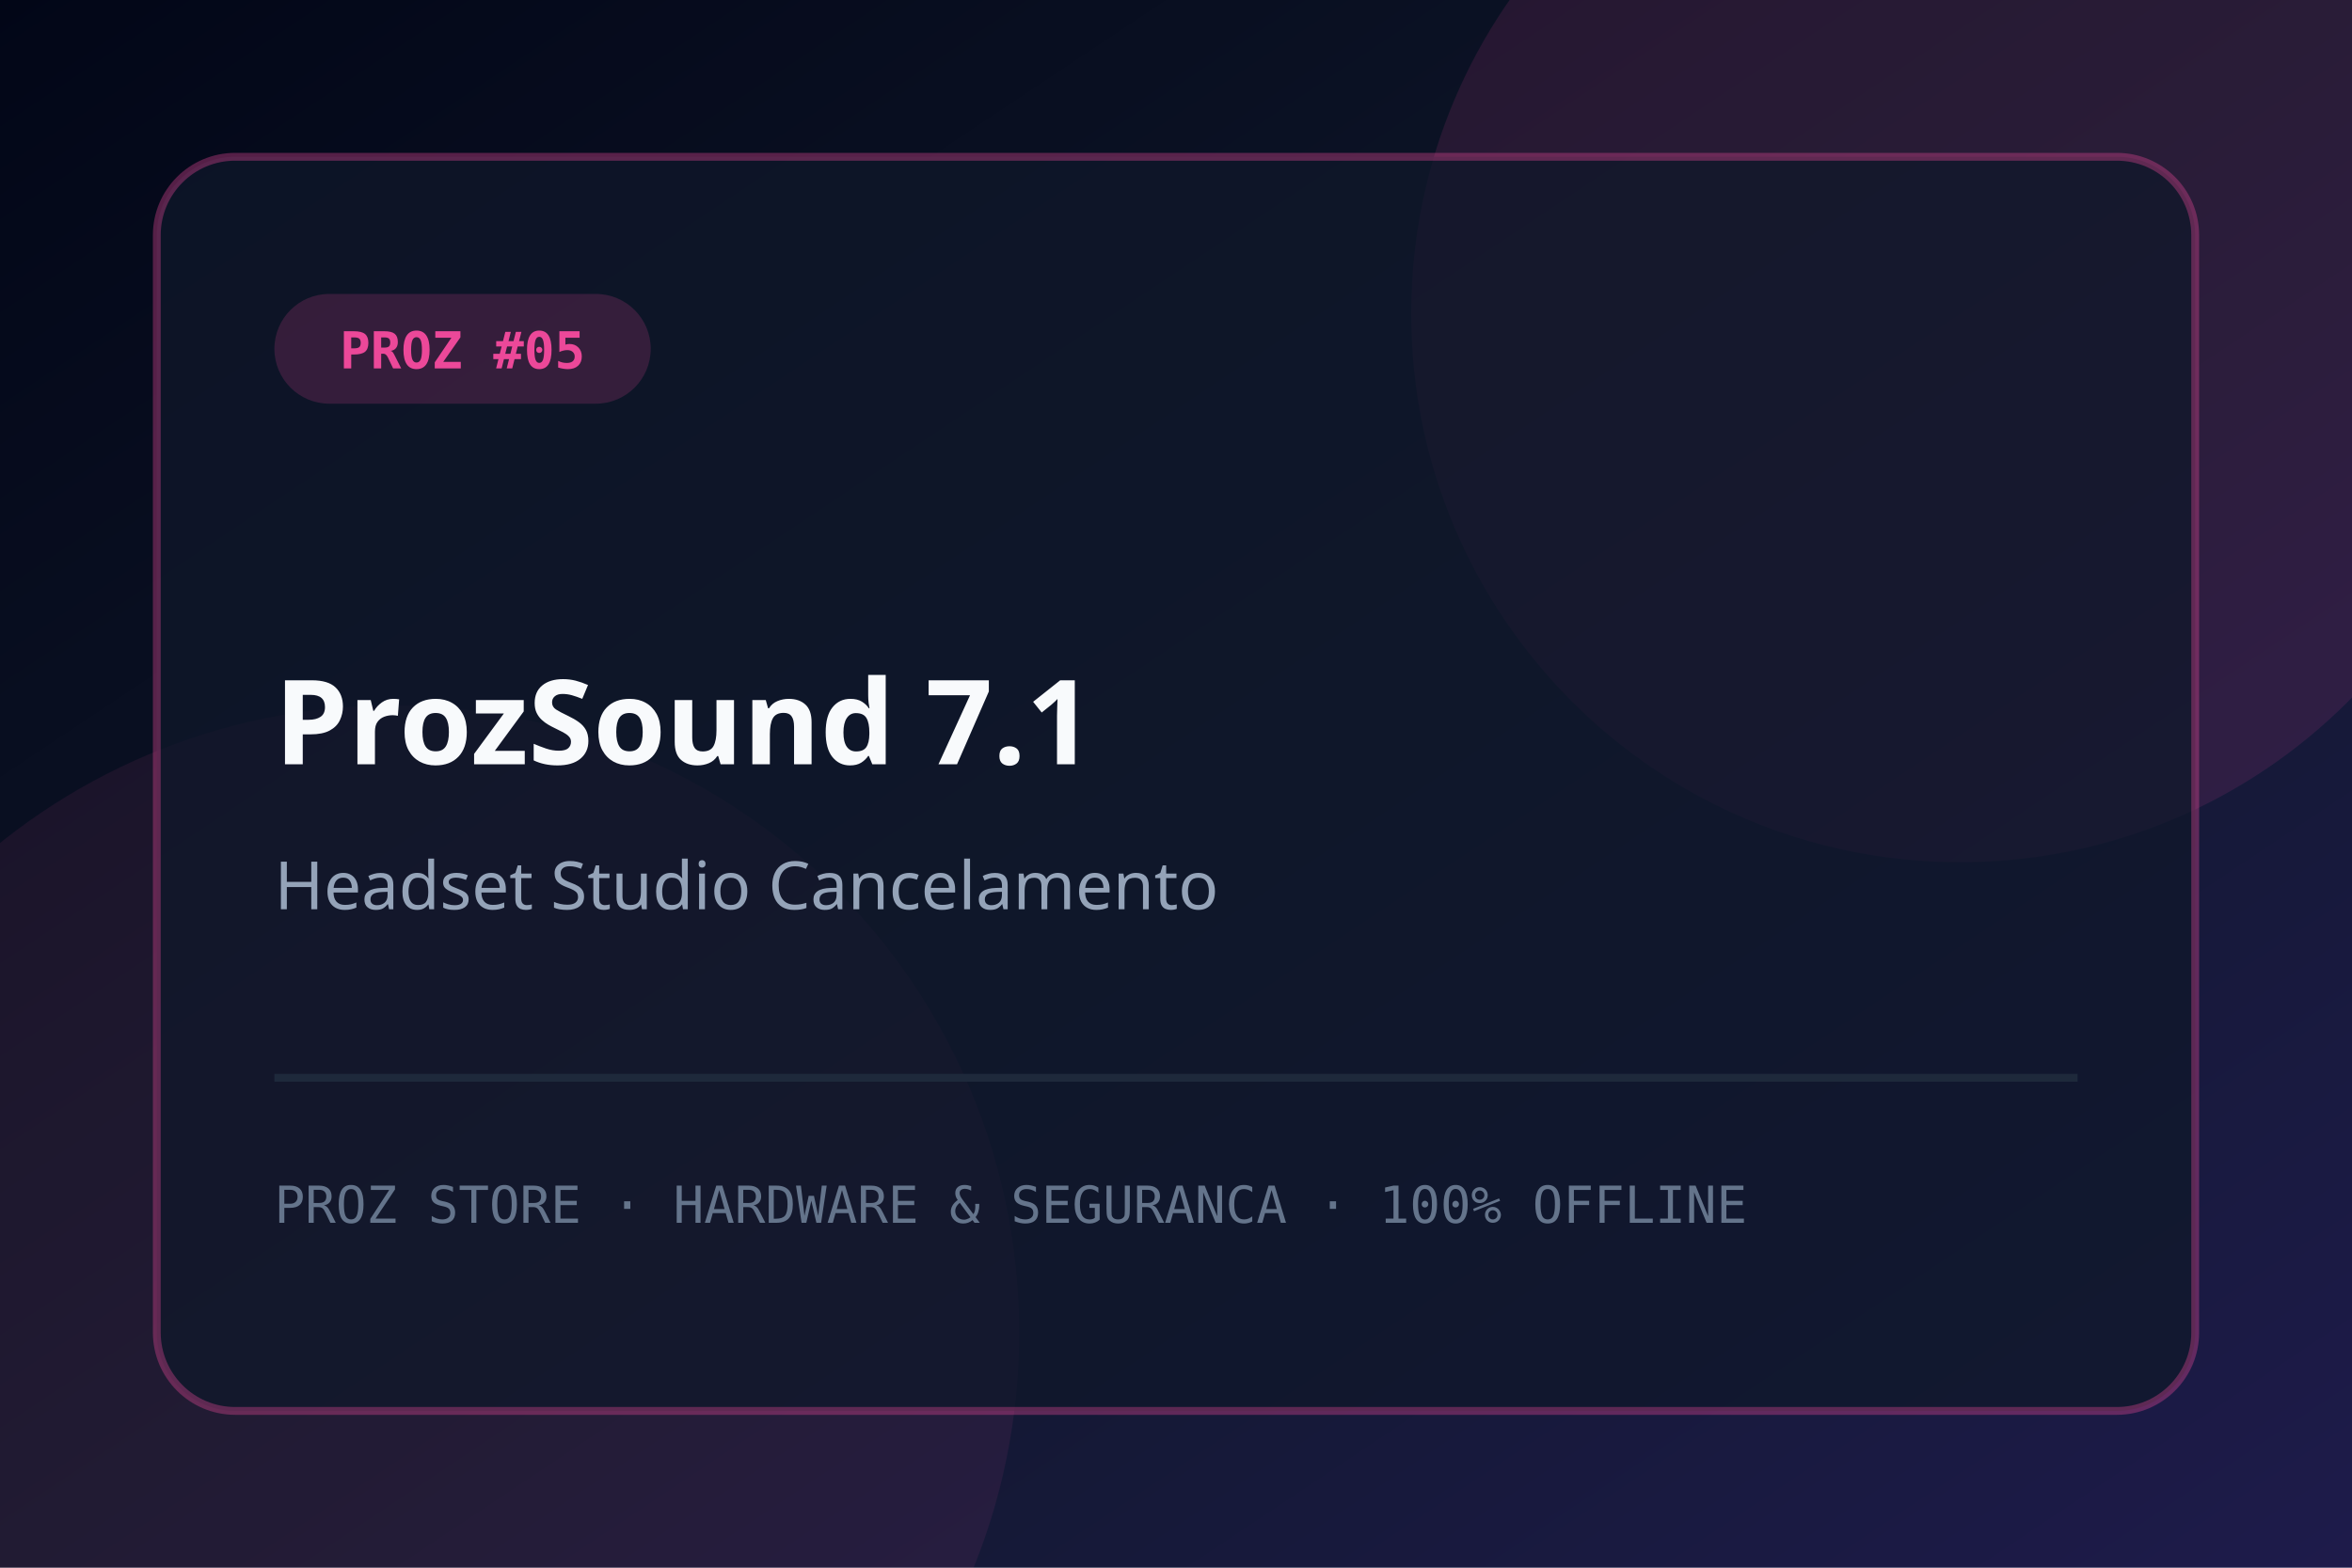
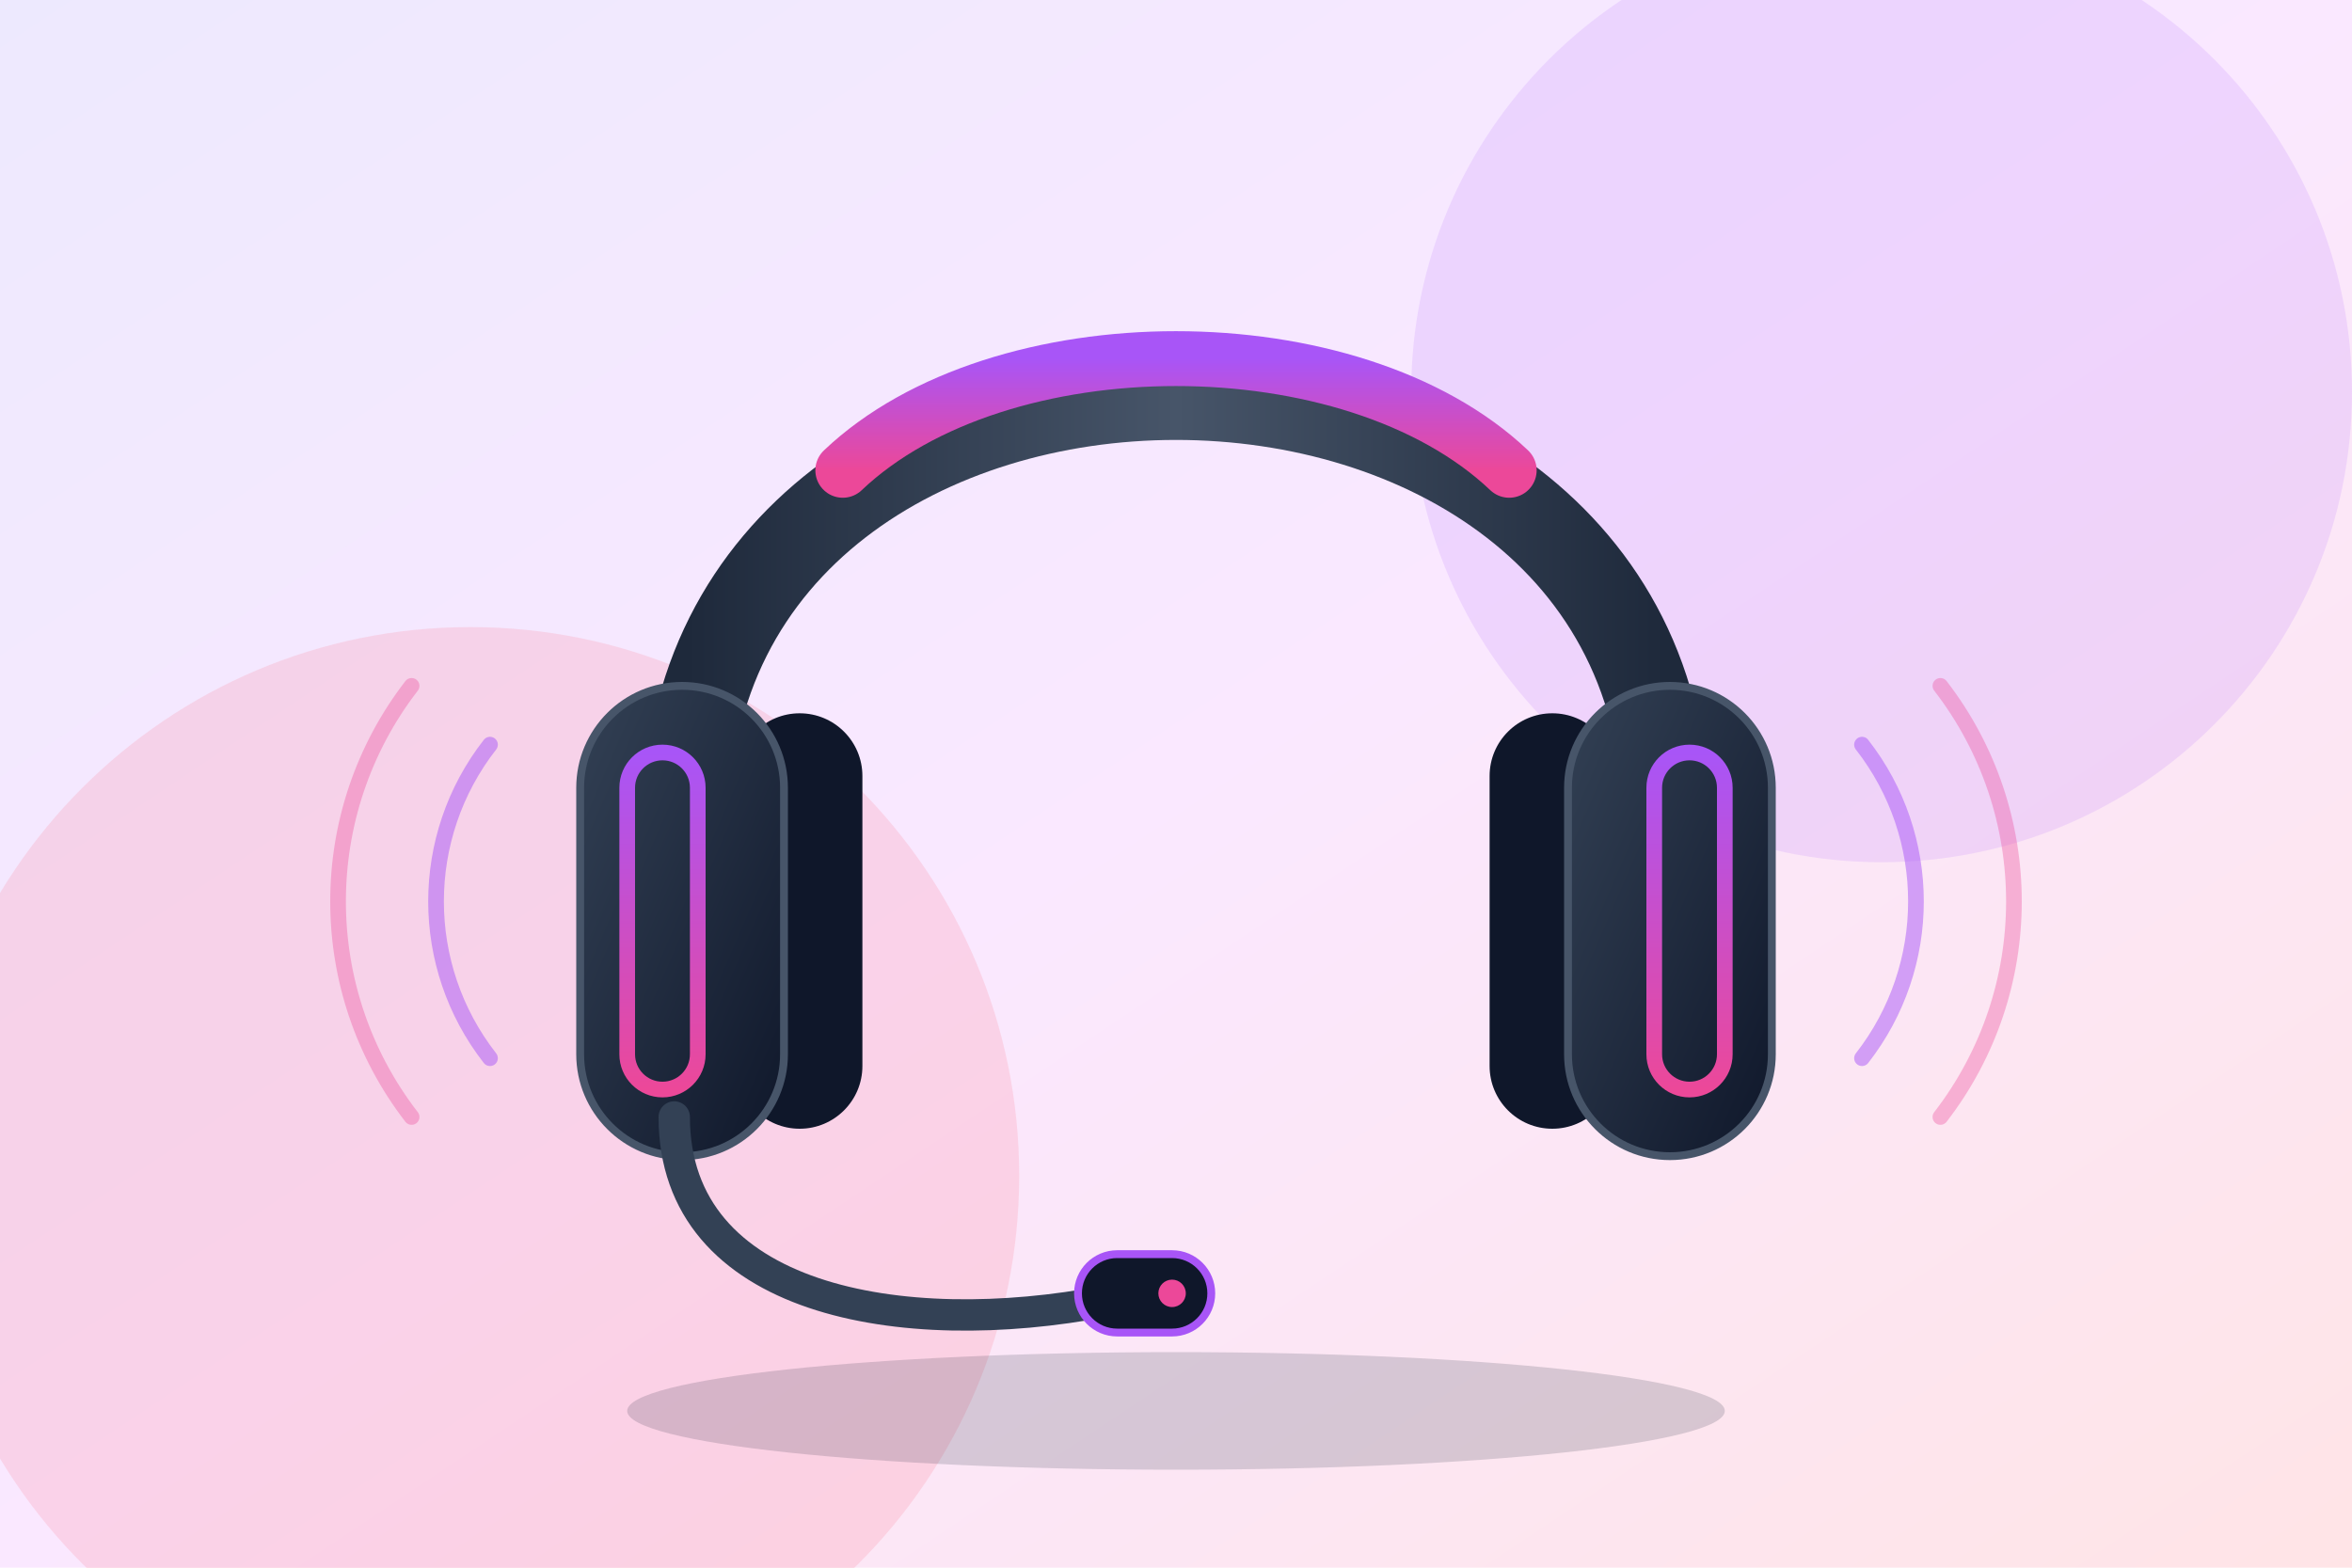
<svg xmlns="http://www.w3.org/2000/svg" viewBox="0 0 600 400" width="600" height="400">
  <defs>
    <linearGradient id="bg" x1="0" y1="0" x2="1" y2="1">
-       <stop offset="0%" stop-color="#020617" />
-       <stop offset="50%" stop-color="#0f172a" />
-       <stop offset="100%" stop-color="#1e1b4b" />
+       <stop offset="0%" stop-color="#ede9fe" />
+       <stop offset="50%" stop-color="#fae8ff" />
+       <stop offset="100%" stop-color="#ffe4e6" />
+     </linearGradient>
+     <linearGradient id="band" x1="0" y1="0" x2="1" y2="0">
+       <stop offset="0%" stop-color="#1e293b" />
+       <stop offset="50%" stop-color="#475569" />
+       <stop offset="100%" stop-color="#1e293b" />
+     </linearGradient>
+     <linearGradient id="cup" x1="0" y1="0" x2="1" y2="1">
+       <stop offset="0%" stop-color="#334155" />
+       <stop offset="100%" stop-color="#0f172a" />
+     </linearGradient>
+     <linearGradient id="accent" x1="0" y1="0" x2="0" y2="1">
+       <stop offset="0%" stop-color="#a855f7" />
+       <stop offset="100%" stop-color="#ec4899" />
    </linearGradient>
  </defs>
  <rect width="600" height="400" fill="url(#bg)" />
-   <circle cx="500" cy="80" r="140" fill="#ec4899" opacity="0.12" />
-   <circle cx="100" cy="340" r="160" fill="#ec4899" opacity="0.08" />
-   <rect x="40" y="40" width="520" height="320" rx="20" fill="#0f172a" fill-opacity="0.75" stroke="#ec4899" stroke-opacity="0.35" stroke-width="2" />
-   <rect x="70" y="75" width="96" height="28" rx="14" fill="#ec4899" fill-opacity="0.18" />
-   <text x="118" y="94" font-family="monospace" font-size="13" font-weight="bold" fill="#ec4899" text-anchor="middle">PROZ #05</text>
-   <text x="70" y="195" font-family="system-ui, sans-serif" font-size="30" font-weight="800" fill="#f8fafc">ProzSound 7.1</text>
-   <text x="70" y="232" font-family="system-ui, sans-serif" font-size="17" fill="#94a3b8">Headset Studio Cancelamento</text>
-   <line x1="70" y1="275" x2="530" y2="275" stroke="#1e293b" stroke-width="2" />
-   <text x="70" y="312" font-family="monospace" font-size="13" fill="#64748b">PROZ STORE · HARDWARE &amp; SEGURANCA · 100% OFFLINE</text>
+   <circle cx="480" cy="100" r="120" fill="#c084fc" opacity="0.2" />
+   <circle cx="120" cy="300" r="140" fill="#fb7185" opacity="0.18" />
+   <ellipse cx="300" cy="360" rx="140" ry="15" fill="#0f172a" opacity="0.16" />
+   <path d="M125,190 A65,65 0 0,0 125,270" fill="none" stroke="#a855f7" stroke-width="4" stroke-linecap="round" opacity="0.5" />
+   <path d="M105,175 A90,90 0 0,0 105,285" fill="none" stroke="#ec4899" stroke-width="4" stroke-linecap="round" opacity="0.35" />
+   <path d="M475,190 A65,65 0 0,1 475,270" fill="none" stroke="#a855f7" stroke-width="4" stroke-linecap="round" opacity="0.5" />
+   <path d="M495,175 A90,90 0 0,1 495,285" fill="none" stroke="#ec4899" stroke-width="4" stroke-linecap="round" opacity="0.35" />
+   <path d="M175,210 C175,65 425,65 425,210" fill="none" stroke="url(#band)" stroke-width="22" stroke-linecap="round" />
+   <path d="M215,120 C255,82 345,82 385,120" fill="none" stroke="url(#accent)" stroke-width="14" stroke-linecap="round" />
+   <rect x="167" y="180" width="16" height="35" rx="4" fill="#94a3b8" />
+   <rect x="417" y="180" width="16" height="35" rx="4" fill="#94a3b8" />
+   <rect x="188" y="182" width="32" height="106" rx="16" fill="#0f172a" />
+   <rect x="380" y="182" width="32" height="106" rx="16" fill="#0f172a" />
+   <rect x="148" y="175" width="52" height="120" rx="26" fill="url(#cup)" stroke="#475569" stroke-width="2" />
+   <rect x="400" y="175" width="52" height="120" rx="26" fill="url(#cup)" stroke="#475569" stroke-width="2" />
+   <rect x="160" y="192" width="18" height="86" rx="9" fill="none" stroke="url(#accent)" stroke-width="4" />
+   <rect x="422" y="192" width="18" height="86" rx="9" fill="none" stroke="url(#accent)" stroke-width="4" />
+   <path d="M172,285 C172,332 230,342 282,332" fill="none" stroke="#334155" stroke-width="8" stroke-linecap="round" />
+   <rect x="275" y="320" width="34" height="20" rx="10" fill="#0f172a" stroke="#a855f7" stroke-width="2" />
+   <circle cx="299" cy="330" r="3.5" fill="#ec4899" />
</svg>
